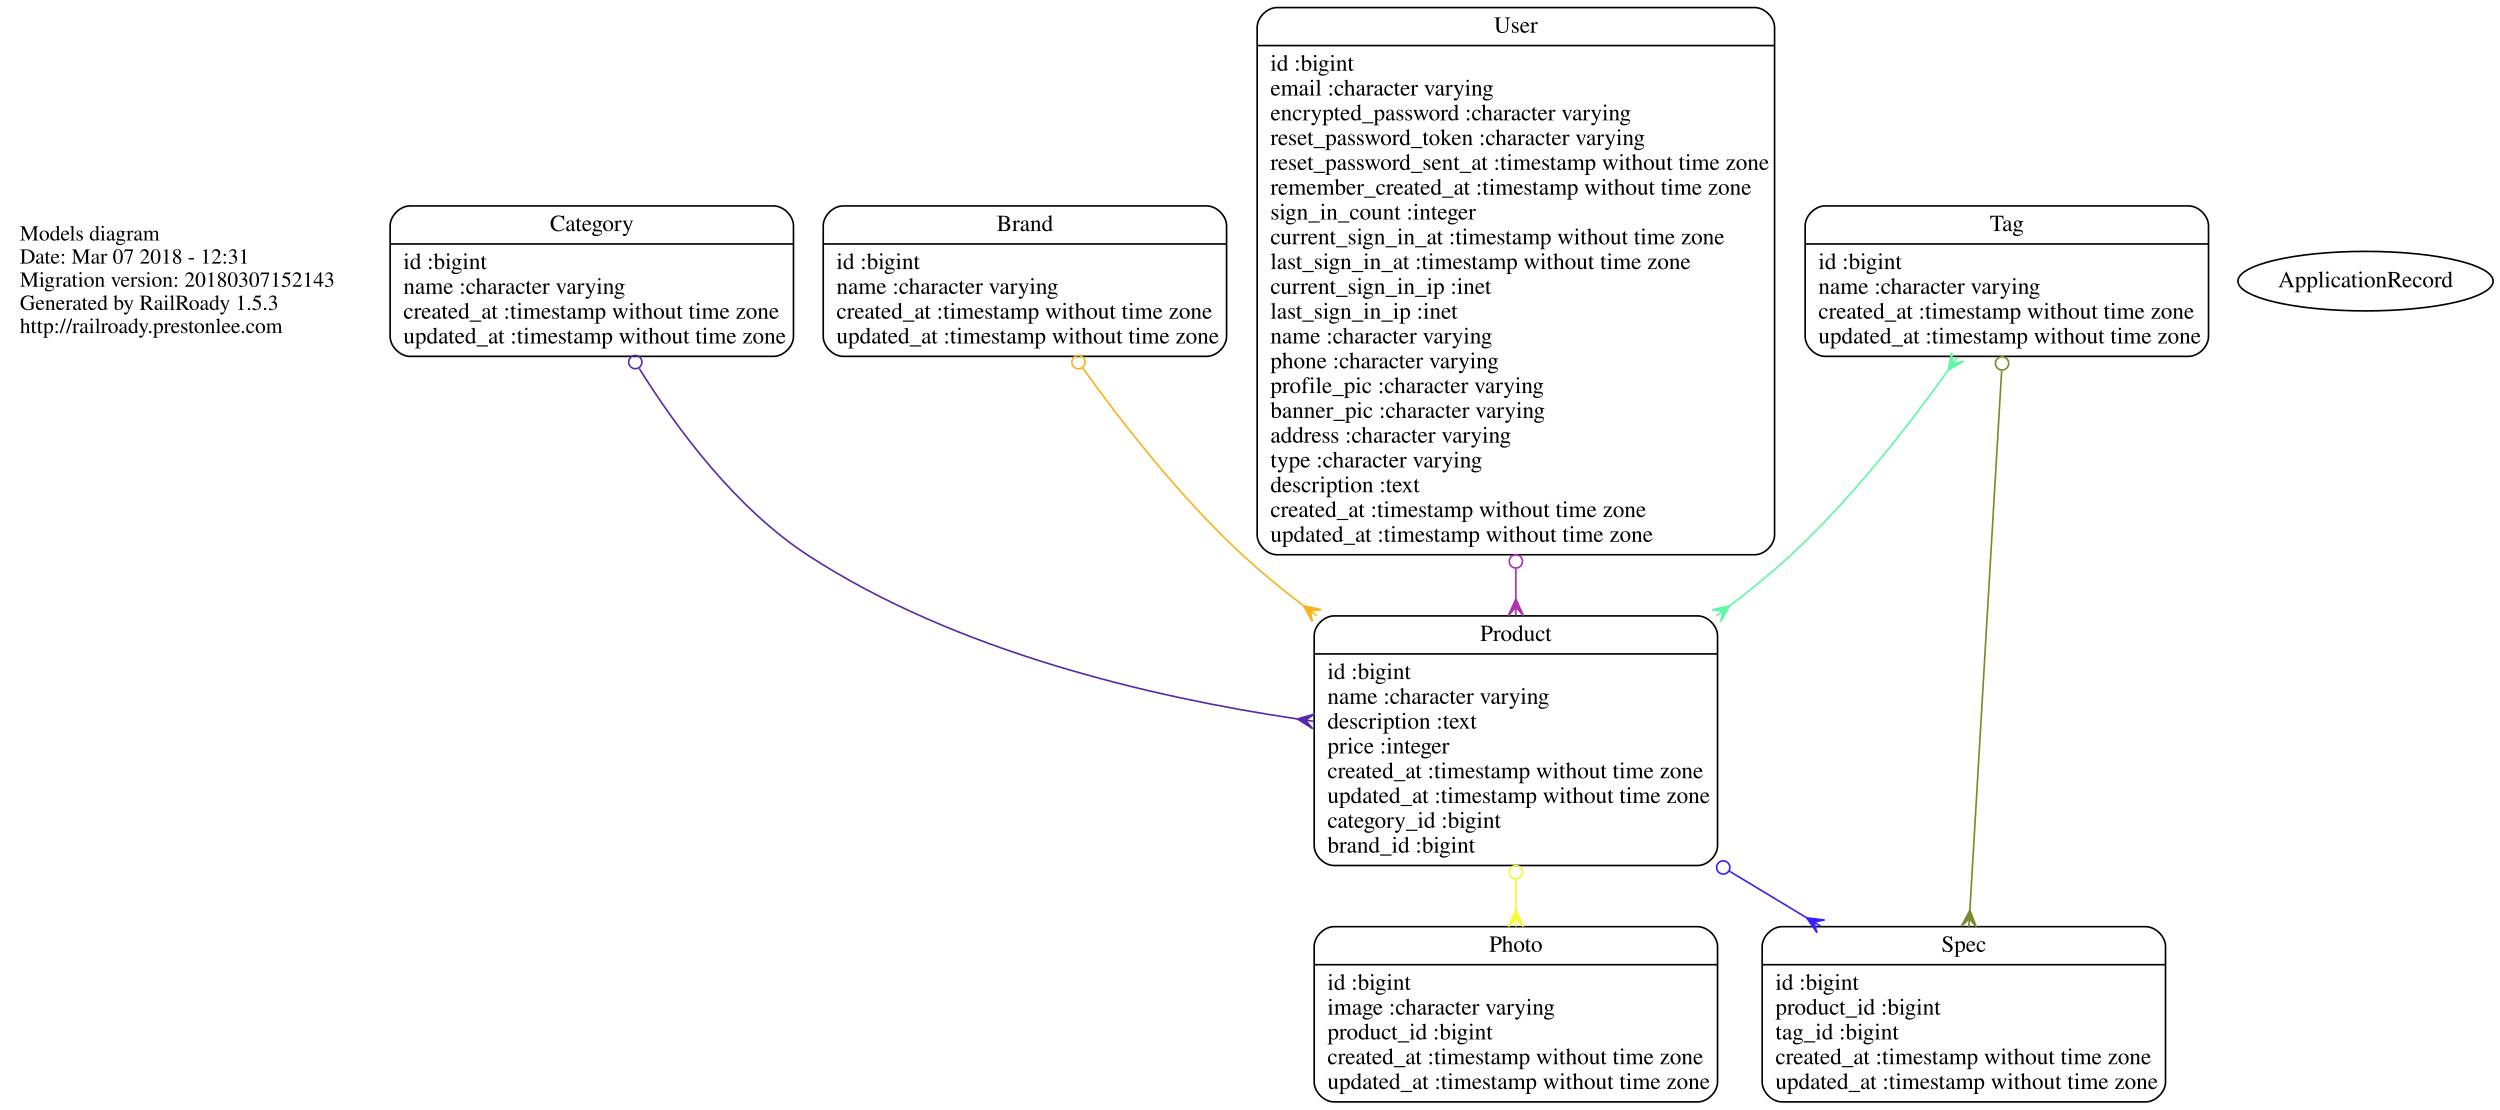
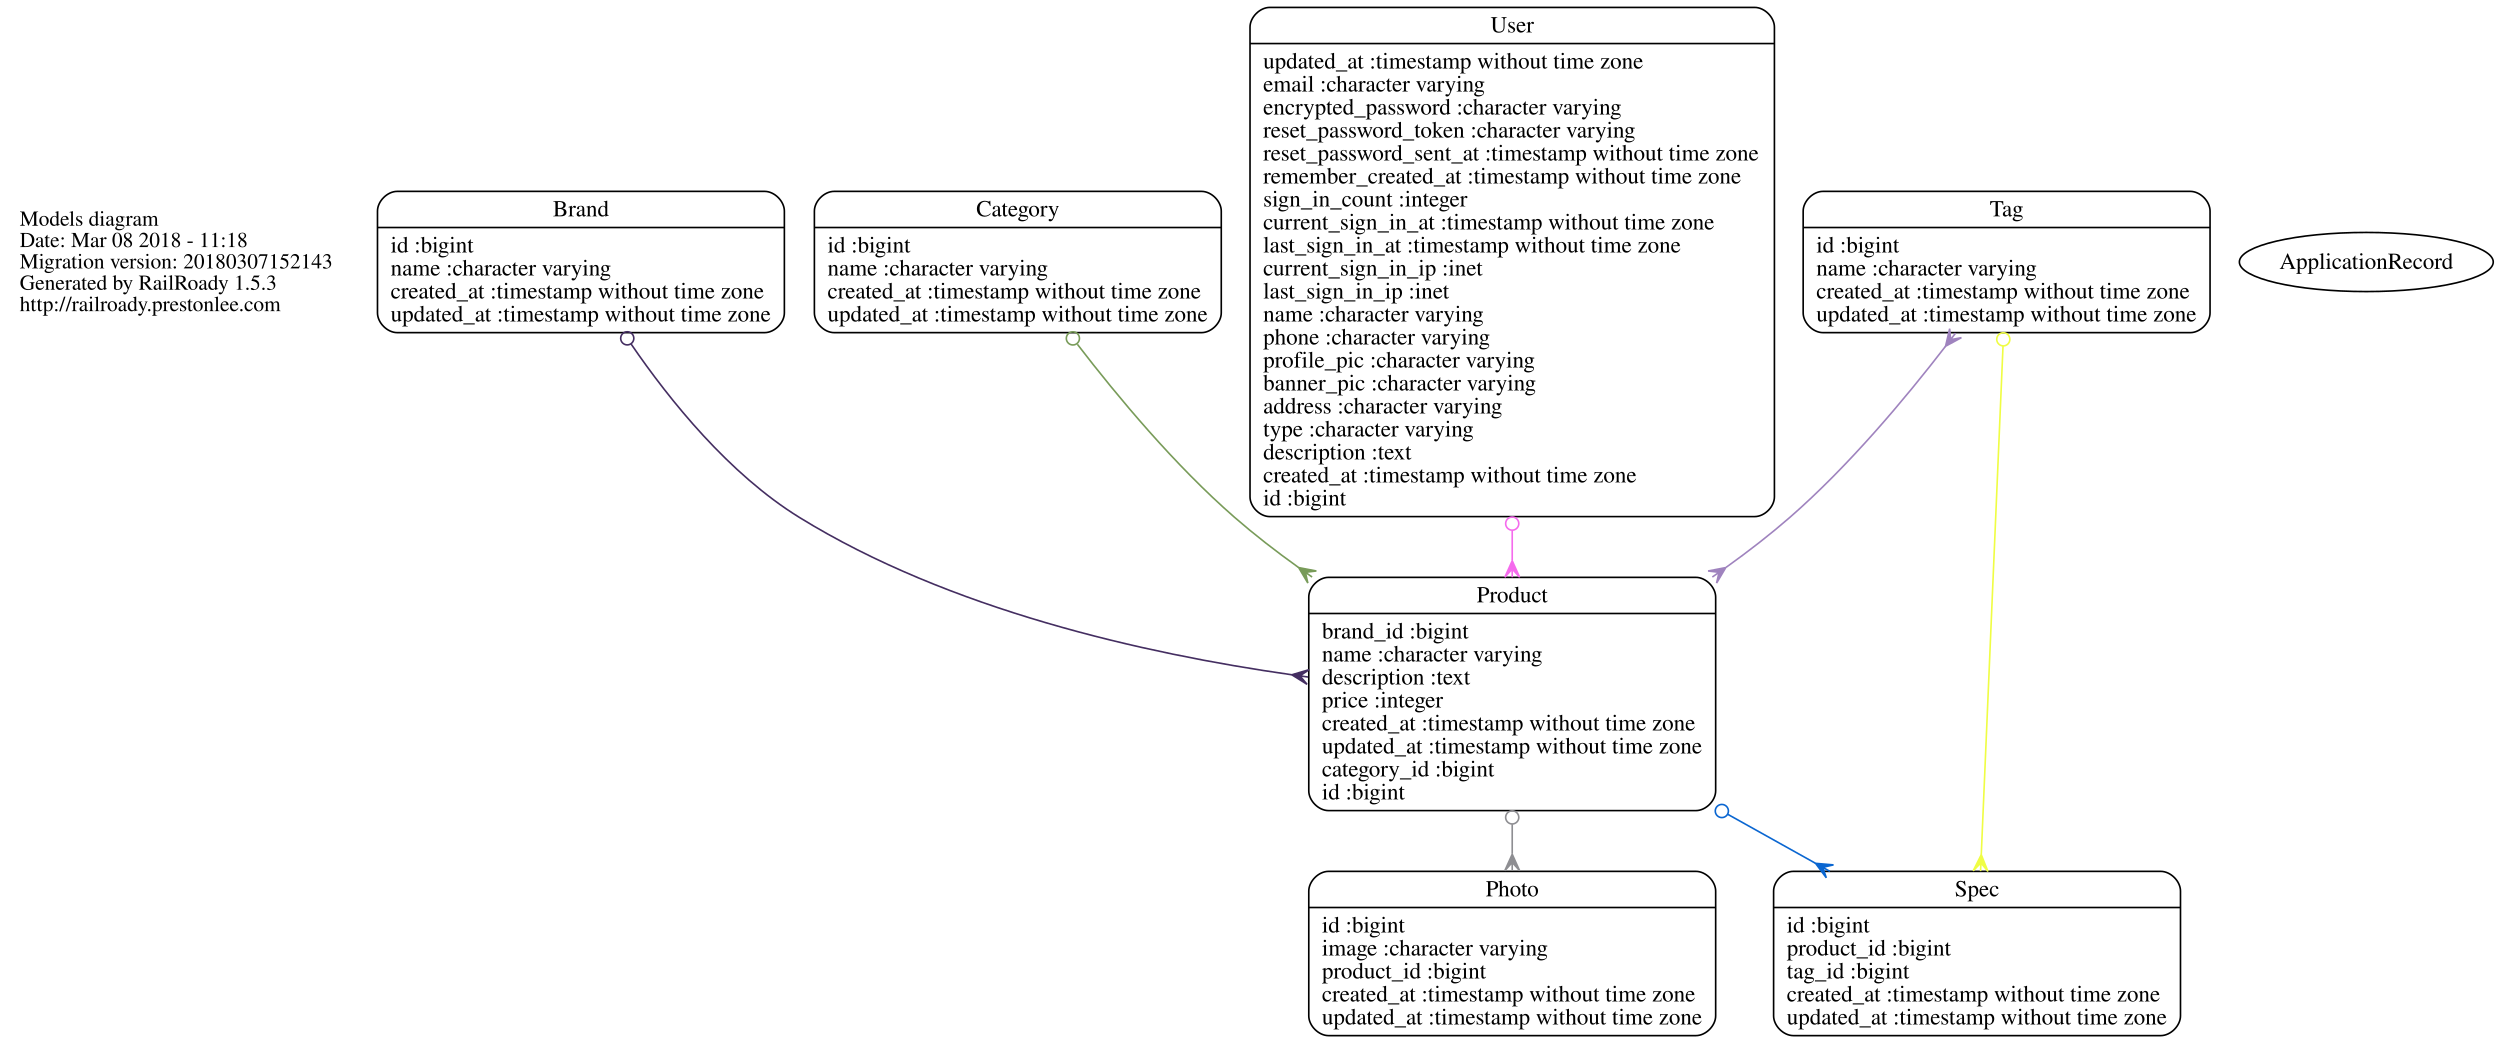
- <svg xmlns="http://www.w3.org/2000/svg" width="1512pt" height="671pt" viewBox="0.00 0.00 1512.34 671.00">
-   <g id="graph0" class="graph" transform="scale(1 1) rotate(0) translate(4 667)">
-     <polygon fill="none" stroke="none" points="-4,4 -4,-667 1508.34,-667 1508.34,4 -4,4" />
+ <svg xmlns="http://www.w3.org/2000/svg" width="1522pt" height="635pt" viewBox="0.00 0.00 1522.08 635.00">
+   <g id="graph0" class="graph" transform="scale(1 1) rotate(0) translate(4 631)">
+     <polygon fill="transparent" stroke="transparent" points="-4,4 -4,-631 1518.083,-631 1518.083,4 -4,4" />
    <g id="node1" class="node">
-       <text text-anchor="start" x="8" y="-521.6" font-family="Times,serif" font-size="13.00">Models diagram</text>
-       <text text-anchor="start" x="8" y="-507.6" font-family="Times,serif" font-size="13.00">Date: Mar 07 2018 - 12:31</text>
-       <text text-anchor="start" x="8" y="-493.6" font-family="Times,serif" font-size="13.00">Migration version: 20180307152143</text>
-       <text text-anchor="start" x="8" y="-479.6" font-family="Times,serif" font-size="13.00">Generated by RailRoady 1.5.3</text>
-       <text text-anchor="start" x="8" y="-465.6" font-family="Times,serif" font-size="13.00">http://railroady.prestonlee.com</text>
+       <text text-anchor="start" x="8" y="-493.6" font-family="Times,serif" font-size="13.00" fill="#000000">Models diagram</text>
+       <text text-anchor="start" x="8" y="-480.6" font-family="Times,serif" font-size="13.00" fill="#000000">Date: Mar 08 2018 - 11:18</text>
+       <text text-anchor="start" x="8" y="-467.6" font-family="Times,serif" font-size="13.00" fill="#000000">Migration version: 20180307152143</text>
+       <text text-anchor="start" x="8" y="-454.6" font-family="Times,serif" font-size="13.00" fill="#000000">Generated by RailRoady 1.5.3</text>
+       <text text-anchor="start" x="8" y="-441.6" font-family="Times,serif" font-size="13.00" fill="#000000">http://railroady.prestonlee.com</text>
    </g>
    <g id="node2" class="node">
-       <path fill="none" stroke="black" d="M803,-0.5C803,-0.5 1023,-0.5 1023,-0.5 1029,-0.5 1035,-6.5 1035,-12.5 1035,-12.5 1035,-94.5 1035,-94.5 1035,-100.5 1029,-106.5 1023,-106.5 1023,-106.5 803,-106.5 803,-106.5 797,-106.5 791,-100.5 791,-94.5 791,-94.5 791,-12.5 791,-12.5 791,-6.5 797,-0.5 803,-0.5" />
-       <text text-anchor="middle" x="913" y="-91.3" font-family="Times,serif" font-size="14.00">Photo</text>
-       <polyline fill="none" stroke="black" points="791,-83.5 1035,-83.5 " />
-       <text text-anchor="start" x="799" y="-68.3" font-family="Times,serif" font-size="14.00">id :bigint</text>
-       <text text-anchor="start" x="799" y="-53.3" font-family="Times,serif" font-size="14.00">image :character varying</text>
-       <text text-anchor="start" x="799" y="-38.3" font-family="Times,serif" font-size="14.00">product_id :bigint</text>
-       <text text-anchor="start" x="799" y="-23.3" font-family="Times,serif" font-size="14.00">created_at :timestamp without time zone</text>
-       <text text-anchor="start" x="799" y="-8.3" font-family="Times,serif" font-size="14.00">updated_at :timestamp without time zone</text>
+       <path fill="none" stroke="#000000" d="M237.825,-428.5C237.825,-428.5 461.55,-428.5 461.55,-428.5 467.55,-428.5 473.55,-434.5 473.55,-440.5 473.55,-440.5 473.55,-502.5 473.55,-502.5 473.55,-508.5 467.55,-514.5 461.55,-514.5 461.55,-514.5 237.825,-514.5 237.825,-514.5 231.825,-514.5 225.825,-508.5 225.825,-502.5 225.825,-502.5 225.825,-440.5 225.825,-440.5 225.825,-434.5 231.825,-428.5 237.825,-428.5" />
+       <text text-anchor="middle" x="349.688" y="-499.3" font-family="Times,serif" font-size="14.00" fill="#000000">Brand</text>
+       <polyline fill="none" stroke="#000000" points="225.825,-492.5 473.55,-492.5 " />
+       <text text-anchor="start" x="233.825" y="-477.3" font-family="Times,serif" font-size="14.00" fill="#000000">id :bigint</text>
+       <text text-anchor="start" x="233.825" y="-463.3" font-family="Times,serif" font-size="14.00" fill="#000000">name :character varying</text>
+       <text text-anchor="start" x="233.825" y="-449.3" font-family="Times,serif" font-size="14.00" fill="#000000">created_at :timestamp without time zone</text>
+       <text text-anchor="start" x="233.825" y="-435.3" font-family="Times,serif" font-size="14.00" fill="#000000">updated_at :timestamp without time zone</text>
+     </g>
+     <g id="node5" class="node">
+       <path fill="none" stroke="#000000" d="M804.825,-137.5C804.825,-137.5 1028.55,-137.5 1028.55,-137.5 1034.55,-137.5 1040.55,-143.5 1040.55,-149.5 1040.55,-149.5 1040.55,-267.5 1040.55,-267.5 1040.55,-273.5 1034.55,-279.5 1028.55,-279.5 1028.55,-279.5 804.825,-279.5 804.825,-279.5 798.825,-279.5 792.825,-273.5 792.825,-267.5 792.825,-267.5 792.825,-149.5 792.825,-149.5 792.825,-143.5 798.825,-137.5 804.825,-137.5" />
+       <text text-anchor="middle" x="916.688" y="-264.3" font-family="Times,serif" font-size="14.00" fill="#000000">Product</text>
+       <polyline fill="none" stroke="#000000" points="792.825,-257.5 1040.55,-257.5 " />
+       <text text-anchor="start" x="800.825" y="-242.3" font-family="Times,serif" font-size="14.00" fill="#000000">brand_id :bigint</text>
+       <text text-anchor="start" x="800.825" y="-228.3" font-family="Times,serif" font-size="14.00" fill="#000000">name :character varying</text>
+       <text text-anchor="start" x="800.825" y="-214.3" font-family="Times,serif" font-size="14.00" fill="#000000">description :text</text>
+       <text text-anchor="start" x="800.825" y="-200.3" font-family="Times,serif" font-size="14.00" fill="#000000">price :integer</text>
+       <text text-anchor="start" x="800.825" y="-186.3" font-family="Times,serif" font-size="14.00" fill="#000000">created_at :timestamp without time zone</text>
+       <text text-anchor="start" x="800.825" y="-172.3" font-family="Times,serif" font-size="14.00" fill="#000000">updated_at :timestamp without time zone</text>
+       <text text-anchor="start" x="800.825" y="-158.3" font-family="Times,serif" font-size="14.00" fill="#000000">category_id :bigint</text>
+       <text text-anchor="start" x="800.825" y="-144.3" font-family="Times,serif" font-size="14.00" fill="#000000">id :bigint</text>
+     </g>
+     <g id="edge1" class="edge">
+       <path fill="none" stroke="#442e61" d="M380.241,-421.551C403.999,-386.869 440.036,-342.327 482.688,-316 573.572,-259.9 692.133,-233.05 782.365,-220.214" />
+       <ellipse fill="none" stroke="#442e61" cx="377.892" cy="-425.032" rx="4" ry="4" />
+       <polygon fill="#442e61" stroke="#442e61" points="782.484,-220.198 793.006,-223.286 787.437,-219.513 792.39,-218.829 792.39,-218.829 792.39,-218.829 787.437,-219.513 791.774,-214.371 782.484,-220.198 782.484,-220.198" />
    </g>
    <g id="node3" class="node">
-       <path fill="none" stroke="black" d="M244,-451.5C244,-451.5 464,-451.5 464,-451.5 470,-451.5 476,-457.5 476,-463.5 476,-463.5 476,-530.5 476,-530.5 476,-536.5 470,-542.5 464,-542.5 464,-542.5 244,-542.5 244,-542.5 238,-542.5 232,-536.5 232,-530.5 232,-530.5 232,-463.5 232,-463.5 232,-457.5 238,-451.5 244,-451.5" />
-       <text text-anchor="middle" x="354" y="-527.3" font-family="Times,serif" font-size="14.00">Category</text>
-       <polyline fill="none" stroke="black" points="232,-519.5 476,-519.5 " />
-       <text text-anchor="start" x="240" y="-504.3" font-family="Times,serif" font-size="14.00">id :bigint</text>
-       <text text-anchor="start" x="240" y="-489.3" font-family="Times,serif" font-size="14.00">name :character varying</text>
-       <text text-anchor="start" x="240" y="-474.3" font-family="Times,serif" font-size="14.00">created_at :timestamp without time zone</text>
-       <text text-anchor="start" x="240" y="-459.3" font-family="Times,serif" font-size="14.00">updated_at :timestamp without time zone</text>
+       <path fill="none" stroke="#000000" d="M503.825,-428.5C503.825,-428.5 727.55,-428.5 727.55,-428.5 733.55,-428.5 739.55,-434.5 739.55,-440.5 739.55,-440.5 739.55,-502.5 739.55,-502.5 739.55,-508.5 733.55,-514.5 727.55,-514.5 727.55,-514.5 503.825,-514.5 503.825,-514.5 497.825,-514.5 491.825,-508.5 491.825,-502.5 491.825,-502.5 491.825,-440.5 491.825,-440.5 491.825,-434.5 497.825,-428.5 503.825,-428.5" />
+       <text text-anchor="middle" x="615.688" y="-499.3" font-family="Times,serif" font-size="14.00" fill="#000000">Category</text>
+       <polyline fill="none" stroke="#000000" points="491.825,-492.5 739.55,-492.5 " />
+       <text text-anchor="start" x="499.825" y="-477.3" font-family="Times,serif" font-size="14.00" fill="#000000">id :bigint</text>
+       <text text-anchor="start" x="499.825" y="-463.3" font-family="Times,serif" font-size="14.00" fill="#000000">name :character varying</text>
+       <text text-anchor="start" x="499.825" y="-449.3" font-family="Times,serif" font-size="14.00" fill="#000000">created_at :timestamp without time zone</text>
+       <text text-anchor="start" x="499.825" y="-435.3" font-family="Times,serif" font-size="14.00" fill="#000000">updated_at :timestamp without time zone</text>
+     </g>
+     <g id="edge2" class="edge">
+       <path fill="none" stroke="#789b59" d="M651.918,-421.435C676.717,-389.159 711.546,-347.492 747.688,-316 759.737,-305.501 772.908,-295.307 786.408,-285.646" />
+       <ellipse fill="none" stroke="#789b59" cx="649.207" cy="-424.992" rx="4" ry="4" />
+       <polygon fill="#789b59" stroke="#789b59" points="786.673,-285.46 797.44,-283.382 790.761,-282.581 794.849,-279.702 794.849,-279.702 794.849,-279.702 790.761,-282.581 792.258,-276.023 786.673,-285.46 786.673,-285.46" />
+     </g>
+     <g id="node4" class="node">
+       <path fill="none" stroke="#000000" d="M1105.825,-428.5C1105.825,-428.5 1329.55,-428.5 1329.55,-428.5 1335.55,-428.5 1341.55,-434.5 1341.55,-440.5 1341.55,-440.5 1341.55,-502.5 1341.55,-502.5 1341.55,-508.5 1335.55,-514.5 1329.55,-514.5 1329.55,-514.5 1105.825,-514.5 1105.825,-514.5 1099.825,-514.5 1093.825,-508.5 1093.825,-502.5 1093.825,-502.5 1093.825,-440.5 1093.825,-440.5 1093.825,-434.5 1099.825,-428.5 1105.825,-428.5" />
+       <text text-anchor="middle" x="1217.688" y="-499.3" font-family="Times,serif" font-size="14.00" fill="#000000">Tag</text>
+       <polyline fill="none" stroke="#000000" points="1093.825,-492.5 1341.55,-492.5 " />
+       <text text-anchor="start" x="1101.825" y="-477.3" font-family="Times,serif" font-size="14.00" fill="#000000">id :bigint</text>
+       <text text-anchor="start" x="1101.825" y="-463.3" font-family="Times,serif" font-size="14.00" fill="#000000">name :character varying</text>
+       <text text-anchor="start" x="1101.825" y="-449.3" font-family="Times,serif" font-size="14.00" fill="#000000">created_at :timestamp without time zone</text>
+       <text text-anchor="start" x="1101.825" y="-435.3" font-family="Times,serif" font-size="14.00" fill="#000000">updated_at :timestamp without time zone</text>
+     </g>
+     <g id="edge4" class="edge">
+       <path fill="none" stroke="#9f83be" d="M1180.518,-420.216C1155.784,-388.115 1121.376,-347.096 1085.688,-316 1073.638,-305.501 1060.468,-295.307 1046.968,-285.646" />
+       <polygon fill="#9f83be" stroke="#9f83be" points="1180.525,-420.225 1183.016,-430.904 1183.559,-424.199 1186.593,-428.173 1186.593,-428.173 1186.593,-428.173 1183.559,-424.199 1190.17,-425.443 1180.525,-420.225 1180.525,-420.225" />
+       <polygon fill="#9f83be" stroke="#9f83be" points="1046.703,-285.46 1041.117,-276.023 1042.614,-282.581 1038.526,-279.702 1038.526,-279.702 1038.526,-279.702 1042.614,-282.581 1035.936,-283.382 1046.703,-285.46 1046.703,-285.46" />
    </g>
    <g id="node7" class="node">
-       <path fill="none" stroke="black" d="M803,-143.5C803,-143.5 1023,-143.5 1023,-143.5 1029,-143.5 1035,-149.5 1035,-155.5 1035,-155.5 1035,-282.5 1035,-282.5 1035,-288.5 1029,-294.5 1023,-294.5 1023,-294.5 803,-294.5 803,-294.5 797,-294.5 791,-288.5 791,-282.5 791,-282.5 791,-155.5 791,-155.5 791,-149.5 797,-143.5 803,-143.5" />
-       <text text-anchor="middle" x="913" y="-279.3" font-family="Times,serif" font-size="14.00">Product</text>
-       <polyline fill="none" stroke="black" points="791,-271.5 1035,-271.5 " />
-       <text text-anchor="start" x="799" y="-256.3" font-family="Times,serif" font-size="14.00">id :bigint</text>
-       <text text-anchor="start" x="799" y="-241.3" font-family="Times,serif" font-size="14.00">name :character varying</text>
-       <text text-anchor="start" x="799" y="-226.3" font-family="Times,serif" font-size="14.00">description :text</text>
-       <text text-anchor="start" x="799" y="-211.3" font-family="Times,serif" font-size="14.00">price :integer</text>
-       <text text-anchor="start" x="799" y="-196.3" font-family="Times,serif" font-size="14.00">created_at :timestamp without time zone</text>
-       <text text-anchor="start" x="799" y="-181.3" font-family="Times,serif" font-size="14.00">updated_at :timestamp without time zone</text>
-       <text text-anchor="start" x="799" y="-166.3" font-family="Times,serif" font-size="14.00">category_id :bigint</text>
-       <text text-anchor="start" x="799" y="-151.3" font-family="Times,serif" font-size="14.00">brand_id :bigint</text>
-     </g>
-     <g id="edge1" class="edge">
-       <path fill="none" stroke="#582aa9" d="M382.654,-444.219C405.669,-407.328 441.31,-359.422 485,-331 573.845,-273.202 691.358,-245.461 780.77,-232.168" />
-       <ellipse fill="none" stroke="#582aa9" cx="380.313" cy="-448.033" rx="4" ry="4" />
-       <polygon fill="#582aa9" stroke="#582aa9" points="780.806,-232.163 791.347,-235.187 785.755,-231.448 790.703,-230.733 790.703,-230.733 790.703,-230.733 785.755,-231.448 790.06,-226.279 780.806,-232.163 780.806,-232.163" />
-     </g>
-     <g id="node4" class="node">
-       <path fill="none" stroke="black" d="M506,-451.5C506,-451.5 726,-451.5 726,-451.5 732,-451.5 738,-457.5 738,-463.5 738,-463.5 738,-530.5 738,-530.5 738,-536.5 732,-542.5 726,-542.5 726,-542.5 506,-542.5 506,-542.5 500,-542.5 494,-536.5 494,-530.5 494,-530.5 494,-463.5 494,-463.5 494,-457.5 500,-451.5 506,-451.5" />
-       <text text-anchor="middle" x="616" y="-527.3" font-family="Times,serif" font-size="14.00">Brand</text>
-       <polyline fill="none" stroke="black" points="494,-519.5 738,-519.5 " />
-       <text text-anchor="start" x="502" y="-504.3" font-family="Times,serif" font-size="14.00">id :bigint</text>
-       <text text-anchor="start" x="502" y="-489.3" font-family="Times,serif" font-size="14.00">name :character varying</text>
-       <text text-anchor="start" x="502" y="-474.3" font-family="Times,serif" font-size="14.00">created_at :timestamp without time zone</text>
-       <text text-anchor="start" x="502" y="-459.3" font-family="Times,serif" font-size="14.00">updated_at :timestamp without time zone</text>
-     </g>
-     <g id="edge2" class="edge">
-       <path fill="none" stroke="#f7b21d" d="M650.897,-444.512C675.645,-410.127 710.933,-365.126 748,-331 759.251,-320.641 771.549,-310.544 784.194,-300.928" />
-       <ellipse fill="none" stroke="#f7b21d" cx="648.415" cy="-447.986" rx="4" ry="4" />
-       <polygon fill="#f7b21d" stroke="#f7b21d" points="784.539,-300.67 795.242,-298.284 788.542,-297.675 792.546,-294.68 792.546,-294.68 792.546,-294.68 788.542,-297.675 789.851,-291.077 784.539,-300.67 784.539,-300.67" />
-     </g>
-     <g id="node5" class="node">
-       <path fill="none" stroke="black" d="M768.5,-331.5C768.5,-331.5 1057.5,-331.5 1057.5,-331.5 1063.5,-331.5 1069.5,-337.5 1069.5,-343.5 1069.5,-343.5 1069.5,-650.5 1069.5,-650.5 1069.5,-656.5 1063.5,-662.5 1057.5,-662.5 1057.5,-662.5 768.5,-662.5 768.5,-662.5 762.5,-662.5 756.5,-656.5 756.5,-650.5 756.5,-650.5 756.5,-343.5 756.5,-343.5 756.5,-337.5 762.5,-331.5 768.5,-331.5" />
-       <text text-anchor="middle" x="913" y="-647.3" font-family="Times,serif" font-size="14.00">User</text>
-       <polyline fill="none" stroke="black" points="756.5,-639.5 1069.5,-639.5 " />
-       <text text-anchor="start" x="764.5" y="-624.3" font-family="Times,serif" font-size="14.00">id :bigint</text>
-       <text text-anchor="start" x="764.5" y="-609.3" font-family="Times,serif" font-size="14.00">email :character varying</text>
-       <text text-anchor="start" x="764.5" y="-594.3" font-family="Times,serif" font-size="14.00">encrypted_password :character varying</text>
-       <text text-anchor="start" x="764.5" y="-579.3" font-family="Times,serif" font-size="14.00">reset_password_token :character varying</text>
-       <text text-anchor="start" x="764.5" y="-564.3" font-family="Times,serif" font-size="14.00">reset_password_sent_at :timestamp without time zone</text>
-       <text text-anchor="start" x="764.5" y="-549.3" font-family="Times,serif" font-size="14.00">remember_created_at :timestamp without time zone</text>
-       <text text-anchor="start" x="764.5" y="-534.3" font-family="Times,serif" font-size="14.00">sign_in_count :integer</text>
-       <text text-anchor="start" x="764.5" y="-519.3" font-family="Times,serif" font-size="14.00">current_sign_in_at :timestamp without time zone</text>
-       <text text-anchor="start" x="764.5" y="-504.3" font-family="Times,serif" font-size="14.00">last_sign_in_at :timestamp without time zone</text>
-       <text text-anchor="start" x="764.5" y="-489.3" font-family="Times,serif" font-size="14.00">current_sign_in_ip :inet</text>
-       <text text-anchor="start" x="764.5" y="-474.3" font-family="Times,serif" font-size="14.00">last_sign_in_ip :inet</text>
-       <text text-anchor="start" x="764.5" y="-459.3" font-family="Times,serif" font-size="14.00">name :character varying</text>
-       <text text-anchor="start" x="764.5" y="-444.3" font-family="Times,serif" font-size="14.00">phone :character varying</text>
-       <text text-anchor="start" x="764.5" y="-429.3" font-family="Times,serif" font-size="14.00">profile_pic :character varying</text>
-       <text text-anchor="start" x="764.5" y="-414.3" font-family="Times,serif" font-size="14.00">banner_pic :character varying</text>
-       <text text-anchor="start" x="764.5" y="-399.3" font-family="Times,serif" font-size="14.00">address :character varying</text>
-       <text text-anchor="start" x="764.5" y="-384.3" font-family="Times,serif" font-size="14.00">type :character varying</text>
-       <text text-anchor="start" x="764.5" y="-369.3" font-family="Times,serif" font-size="14.00">description :text</text>
-       <text text-anchor="start" x="764.5" y="-354.3" font-family="Times,serif" font-size="14.00">created_at :timestamp without time zone</text>
-       <text text-anchor="start" x="764.5" y="-339.3" font-family="Times,serif" font-size="14.00">updated_at :timestamp without time zone</text>
+       <path fill="none" stroke="#000000" d="M1087.825,-.5C1087.825,-.5 1311.55,-.5 1311.55,-.5 1317.55,-.5 1323.55,-6.5 1323.55,-12.5 1323.55,-12.5 1323.55,-88.5 1323.55,-88.5 1323.55,-94.5 1317.55,-100.5 1311.55,-100.5 1311.55,-100.5 1087.825,-100.5 1087.825,-100.5 1081.825,-100.5 1075.825,-94.5 1075.825,-88.5 1075.825,-88.5 1075.825,-12.5 1075.825,-12.5 1075.825,-6.5 1081.825,-.5 1087.825,-.5" />
+       <text text-anchor="middle" x="1199.688" y="-85.3" font-family="Times,serif" font-size="14.00" fill="#000000">Spec</text>
+       <polyline fill="none" stroke="#000000" points="1075.825,-78.5 1323.55,-78.5 " />
+       <text text-anchor="start" x="1083.825" y="-63.3" font-family="Times,serif" font-size="14.00" fill="#000000">id :bigint</text>
+       <text text-anchor="start" x="1083.825" y="-49.3" font-family="Times,serif" font-size="14.00" fill="#000000">product_id :bigint</text>
+       <text text-anchor="start" x="1083.825" y="-35.3" font-family="Times,serif" font-size="14.00" fill="#000000">tag_id :bigint</text>
+       <text text-anchor="start" x="1083.825" y="-21.3" font-family="Times,serif" font-size="14.00" fill="#000000">created_at :timestamp without time zone</text>
+       <text text-anchor="start" x="1083.825" y="-7.3" font-family="Times,serif" font-size="14.00" fill="#000000">updated_at :timestamp without time zone</text>
    </g>
    <g id="edge3" class="edge">
-       <path fill="none" stroke="#af2faf" d="M913,-323.18C913,-317.057 913,-311.031 913,-305.156" />
-       <ellipse fill="none" stroke="#af2faf" cx="913" cy="-327.464" rx="4" ry="4" />
-       <polygon fill="#af2faf" stroke="#af2faf" points="913,-304.755 917.5,-294.755 913,-299.755 913,-294.755 913,-294.755 913,-294.755 913,-299.755 908.5,-294.755 913,-304.755 913,-304.755" />
+       <path fill="none" stroke="#effd44" d="M1215.5,-420.324C1212.163,-342.273 1205.815,-193.813 1202.262,-110.698" />
+       <ellipse fill="none" stroke="#effd44" cx="1215.675" cy="-424.428" rx="4" ry="4" />
+       <polygon fill="#effd44" stroke="#effd44" points="1202.259,-110.64 1206.328,-100.457 1202.045,-105.644 1201.832,-100.649 1201.832,-100.649 1201.832,-100.649 1202.045,-105.644 1197.336,-100.841 1202.259,-110.64 1202.259,-110.64" />
    </g>
    <g id="node6" class="node">
-       <path fill="none" stroke="black" d="M1100,-451.5C1100,-451.5 1320,-451.5 1320,-451.5 1326,-451.5 1332,-457.5 1332,-463.5 1332,-463.5 1332,-530.5 1332,-530.5 1332,-536.5 1326,-542.5 1320,-542.5 1320,-542.5 1100,-542.5 1100,-542.5 1094,-542.5 1088,-536.5 1088,-530.5 1088,-530.5 1088,-463.5 1088,-463.5 1088,-457.5 1094,-451.5 1100,-451.5" />
-       <text text-anchor="middle" x="1210" y="-527.3" font-family="Times,serif" font-size="14.00">Tag</text>
-       <polyline fill="none" stroke="black" points="1088,-519.5 1332,-519.5 " />
-       <text text-anchor="start" x="1096" y="-504.3" font-family="Times,serif" font-size="14.00">id :bigint</text>
-       <text text-anchor="start" x="1096" y="-489.3" font-family="Times,serif" font-size="14.00">name :character varying</text>
-       <text text-anchor="start" x="1096" y="-474.3" font-family="Times,serif" font-size="14.00">created_at :timestamp without time zone</text>
-       <text text-anchor="start" x="1096" y="-459.3" font-family="Times,serif" font-size="14.00">updated_at :timestamp without time zone</text>
+       <path fill="none" stroke="#000000" d="M804.825,-.5C804.825,-.5 1028.55,-.5 1028.55,-.5 1034.55,-.5 1040.55,-6.5 1040.55,-12.5 1040.55,-12.5 1040.55,-88.5 1040.55,-88.5 1040.55,-94.5 1034.55,-100.5 1028.55,-100.5 1028.55,-100.5 804.825,-100.5 804.825,-100.5 798.825,-100.5 792.825,-94.5 792.825,-88.5 792.825,-88.5 792.825,-12.5 792.825,-12.5 792.825,-6.5 798.825,-.5 804.825,-.5" />
+       <text text-anchor="middle" x="916.688" y="-85.3" font-family="Times,serif" font-size="14.00" fill="#000000">Photo</text>
+       <polyline fill="none" stroke="#000000" points="792.825,-78.5 1040.55,-78.5 " />
+       <text text-anchor="start" x="800.825" y="-63.3" font-family="Times,serif" font-size="14.00" fill="#000000">id :bigint</text>
+       <text text-anchor="start" x="800.825" y="-49.3" font-family="Times,serif" font-size="14.00" fill="#000000">image :character varying</text>
+       <text text-anchor="start" x="800.825" y="-35.3" font-family="Times,serif" font-size="14.00" fill="#000000">product_id :bigint</text>
+       <text text-anchor="start" x="800.825" y="-21.3" font-family="Times,serif" font-size="14.00" fill="#000000">created_at :timestamp without time zone</text>
+       <text text-anchor="start" x="800.825" y="-7.3" font-family="Times,serif" font-size="14.00" fill="#000000">updated_at :timestamp without time zone</text>
    </g>
    <g id="edge5" class="edge">
-       <path fill="none" stroke="#60f6a6" d="M1174.23,-442.729C1149.78,-408.552 1115.33,-364.475 1079,-331 1067.6,-320.494 1055.12,-310.271 1042.28,-300.554" />
-       <polygon fill="#60f6a6" stroke="#60f6a6" points="1174.45,-443.032 1176.56,-453.793 1177.34,-447.112 1180.23,-451.192 1180.23,-451.192 1180.23,-451.192 1177.34,-447.112 1183.9,-448.59 1174.45,-443.032 1174.45,-443.032" />
-       <polygon fill="#60f6a6" stroke="#60f6a6" points="1042.26,-300.543 1036.93,-290.961 1038.25,-297.557 1034.24,-294.57 1034.24,-294.57 1034.24,-294.57 1038.25,-297.557 1031.55,-298.179 1042.26,-300.543 1042.26,-300.543" />
+       <path fill="none" stroke="#8e8e92" d="M916.688,-129.27C916.688,-123.245 916.688,-117.221 916.688,-111.339" />
+       <ellipse fill="none" stroke="#8e8e92" cx="916.688" cy="-133.358" rx="4" ry="4" />
+       <polygon fill="#8e8e92" stroke="#8e8e92" points="916.688,-110.935 921.188,-100.935 916.688,-105.935 916.688,-100.935 916.688,-100.935 916.688,-100.935 916.688,-105.935 912.188,-100.935 916.688,-110.935 916.688,-110.935" />
+     </g>
+     <g id="edge6" class="edge">
+       <path fill="none" stroke="#0a66d1" d="M1047.937,-135.223C1065.855,-125.219 1083.993,-115.093 1101.194,-105.489" />
+       <ellipse fill="none" stroke="#0a66d1" cx="1044.308" cy="-137.249" rx="4" ry="4" />
+       <polygon fill="#0a66d1" stroke="#0a66d1" points="1101.366,-105.393 1112.291,-104.448 1105.732,-102.956 1110.098,-100.519 1110.098,-100.519 1110.098,-100.519 1105.732,-102.956 1107.904,-96.589 1101.366,-105.393 1101.366,-105.393" />
+     </g>
+     <g id="node8" class="node">
+       <ellipse fill="none" stroke="#000000" cx="1436.688" cy="-471.5" rx="77.292" ry="18" />
+       <text text-anchor="middle" x="1436.688" y="-467.3" font-family="Times,serif" font-size="14.00" fill="#000000">ApplicationRecord</text>
    </g>
    <g id="node9" class="node">
-       <path fill="none" stroke="black" d="M1074,-0.5C1074,-0.5 1294,-0.5 1294,-0.5 1300,-0.5 1306,-6.5 1306,-12.5 1306,-12.5 1306,-94.5 1306,-94.5 1306,-100.5 1300,-106.5 1294,-106.5 1294,-106.5 1074,-106.5 1074,-106.5 1068,-106.5 1062,-100.5 1062,-94.5 1062,-94.5 1062,-12.5 1062,-12.5 1062,-6.5 1068,-0.5 1074,-0.5" />
-       <text text-anchor="middle" x="1184" y="-91.3" font-family="Times,serif" font-size="14.00">Spec</text>
-       <polyline fill="none" stroke="black" points="1062,-83.5 1306,-83.5 " />
-       <text text-anchor="start" x="1070" y="-68.3" font-family="Times,serif" font-size="14.00">id :bigint</text>
-       <text text-anchor="start" x="1070" y="-53.3" font-family="Times,serif" font-size="14.00">product_id :bigint</text>
-       <text text-anchor="start" x="1070" y="-38.3" font-family="Times,serif" font-size="14.00">tag_id :bigint</text>
-       <text text-anchor="start" x="1070" y="-23.3" font-family="Times,serif" font-size="14.00">created_at :timestamp without time zone</text>
-       <text text-anchor="start" x="1070" y="-8.3" font-family="Times,serif" font-size="14.00">updated_at :timestamp without time zone</text>
-     </g>
-     <g id="edge4" class="edge">
-       <path fill="none" stroke="#768b2a" d="M1206.88,-442.996C1202.05,-360.98 1192.79,-203.705 1187.65,-116.524" />
-       <ellipse fill="none" stroke="#768b2a" cx="1207.13" cy="-447.244" rx="4" ry="4" />
-       <polygon fill="#768b2a" stroke="#768b2a" points="1187.65,-116.49 1191.55,-106.243 1187.36,-111.499 1187.06,-106.508 1187.06,-106.508 1187.06,-106.508 1187.36,-111.499 1182.57,-106.772 1187.65,-116.49 1187.65,-116.49" />
-     </g>
-     <g id="edge6" class="edge">
-       <path fill="none" stroke="#f2fb33" d="M913,-135.227C913,-128.967 913,-122.716 913,-116.619" />
-       <ellipse fill="none" stroke="#f2fb33" cx="913" cy="-139.427" rx="4" ry="4" />
-       <polygon fill="#f2fb33" stroke="#f2fb33" points="913,-116.531 917.5,-106.531 913,-111.531 913,-106.531 913,-106.531 913,-106.531 913,-111.531 908.5,-106.531 913,-116.531 913,-116.531" />
+       <path fill="none" stroke="#000000" d="M769.053,-316.5C769.053,-316.5 1064.322,-316.5 1064.322,-316.5 1070.322,-316.5 1076.322,-322.5 1076.322,-328.5 1076.322,-328.5 1076.322,-614.5 1076.322,-614.5 1076.322,-620.5 1070.322,-626.5 1064.322,-626.5 1064.322,-626.5 769.053,-626.5 769.053,-626.5 763.053,-626.5 757.053,-620.5 757.053,-614.5 757.053,-614.5 757.053,-328.5 757.053,-328.5 757.053,-322.5 763.053,-316.5 769.053,-316.5" />
+       <text text-anchor="middle" x="916.688" y="-611.3" font-family="Times,serif" font-size="14.00" fill="#000000">User</text>
+       <polyline fill="none" stroke="#000000" points="757.053,-604.5 1076.322,-604.5 " />
+       <text text-anchor="start" x="765.053" y="-589.3" font-family="Times,serif" font-size="14.00" fill="#000000">updated_at :timestamp without time zone</text>
+       <text text-anchor="start" x="765.053" y="-575.3" font-family="Times,serif" font-size="14.00" fill="#000000">email :character varying</text>
+       <text text-anchor="start" x="765.053" y="-561.3" font-family="Times,serif" font-size="14.00" fill="#000000">encrypted_password :character varying</text>
+       <text text-anchor="start" x="765.053" y="-547.3" font-family="Times,serif" font-size="14.00" fill="#000000">reset_password_token :character varying</text>
+       <text text-anchor="start" x="765.053" y="-533.3" font-family="Times,serif" font-size="14.00" fill="#000000">reset_password_sent_at :timestamp without time zone</text>
+       <text text-anchor="start" x="765.053" y="-519.3" font-family="Times,serif" font-size="14.00" fill="#000000">remember_created_at :timestamp without time zone</text>
+       <text text-anchor="start" x="765.053" y="-505.3" font-family="Times,serif" font-size="14.00" fill="#000000">sign_in_count :integer</text>
+       <text text-anchor="start" x="765.053" y="-491.3" font-family="Times,serif" font-size="14.00" fill="#000000">current_sign_in_at :timestamp without time zone</text>
+       <text text-anchor="start" x="765.053" y="-477.3" font-family="Times,serif" font-size="14.00" fill="#000000">last_sign_in_at :timestamp without time zone</text>
+       <text text-anchor="start" x="765.053" y="-463.3" font-family="Times,serif" font-size="14.00" fill="#000000">current_sign_in_ip :inet</text>
+       <text text-anchor="start" x="765.053" y="-449.3" font-family="Times,serif" font-size="14.00" fill="#000000">last_sign_in_ip :inet</text>
+       <text text-anchor="start" x="765.053" y="-435.3" font-family="Times,serif" font-size="14.00" fill="#000000">name :character varying</text>
+       <text text-anchor="start" x="765.053" y="-421.3" font-family="Times,serif" font-size="14.00" fill="#000000">phone :character varying</text>
+       <text text-anchor="start" x="765.053" y="-407.3" font-family="Times,serif" font-size="14.00" fill="#000000">profile_pic :character varying</text>
+       <text text-anchor="start" x="765.053" y="-393.3" font-family="Times,serif" font-size="14.00" fill="#000000">banner_pic :character varying</text>
+       <text text-anchor="start" x="765.053" y="-379.3" font-family="Times,serif" font-size="14.00" fill="#000000">address :character varying</text>
+       <text text-anchor="start" x="765.053" y="-365.3" font-family="Times,serif" font-size="14.00" fill="#000000">type :character varying</text>
+       <text text-anchor="start" x="765.053" y="-351.3" font-family="Times,serif" font-size="14.00" fill="#000000">description :text</text>
+       <text text-anchor="start" x="765.053" y="-337.3" font-family="Times,serif" font-size="14.00" fill="#000000">created_at :timestamp without time zone</text>
+       <text text-anchor="start" x="765.053" y="-323.3" font-family="Times,serif" font-size="14.00" fill="#000000">id :bigint</text>
    </g>
    <g id="edge7" class="edge">
-       <path fill="none" stroke="#3a1ffe" d="M1041.95,-140.201C1057.69,-130.704 1073.55,-121.135 1088.68,-112.009" />
-       <ellipse fill="none" stroke="#3a1ffe" cx="1038.45" cy="-142.315" rx="4" ry="4" />
-       <polygon fill="#3a1ffe" stroke="#3a1ffe" points="1088.93,-111.857 1099.82,-110.544 1093.21,-109.274 1097.49,-106.691 1097.49,-106.691 1097.49,-106.691 1093.21,-109.274 1095.17,-102.838 1088.93,-111.857 1088.93,-111.857" />
-     </g>
-     <g id="node8" class="node">
-       <ellipse fill="none" stroke="black" cx="1427" cy="-497" rx="77.187" ry="18" />
-       <text text-anchor="middle" x="1427" y="-493.3" font-family="Times,serif" font-size="14.00">ApplicationRecord</text>
+       <path fill="none" stroke="#f56bed" d="M916.688,-307.96C916.688,-301.846 916.688,-295.83 916.688,-289.971" />
+       <ellipse fill="none" stroke="#f56bed" cx="916.688" cy="-312.231" rx="4" ry="4" />
+       <polygon fill="#f56bed" stroke="#f56bed" points="916.688,-289.604 921.188,-279.604 916.688,-284.604 916.688,-279.604 916.688,-279.604 916.688,-279.604 916.688,-284.604 912.188,-279.604 916.688,-289.604 916.688,-289.604" />
    </g>
  </g>
</svg>
